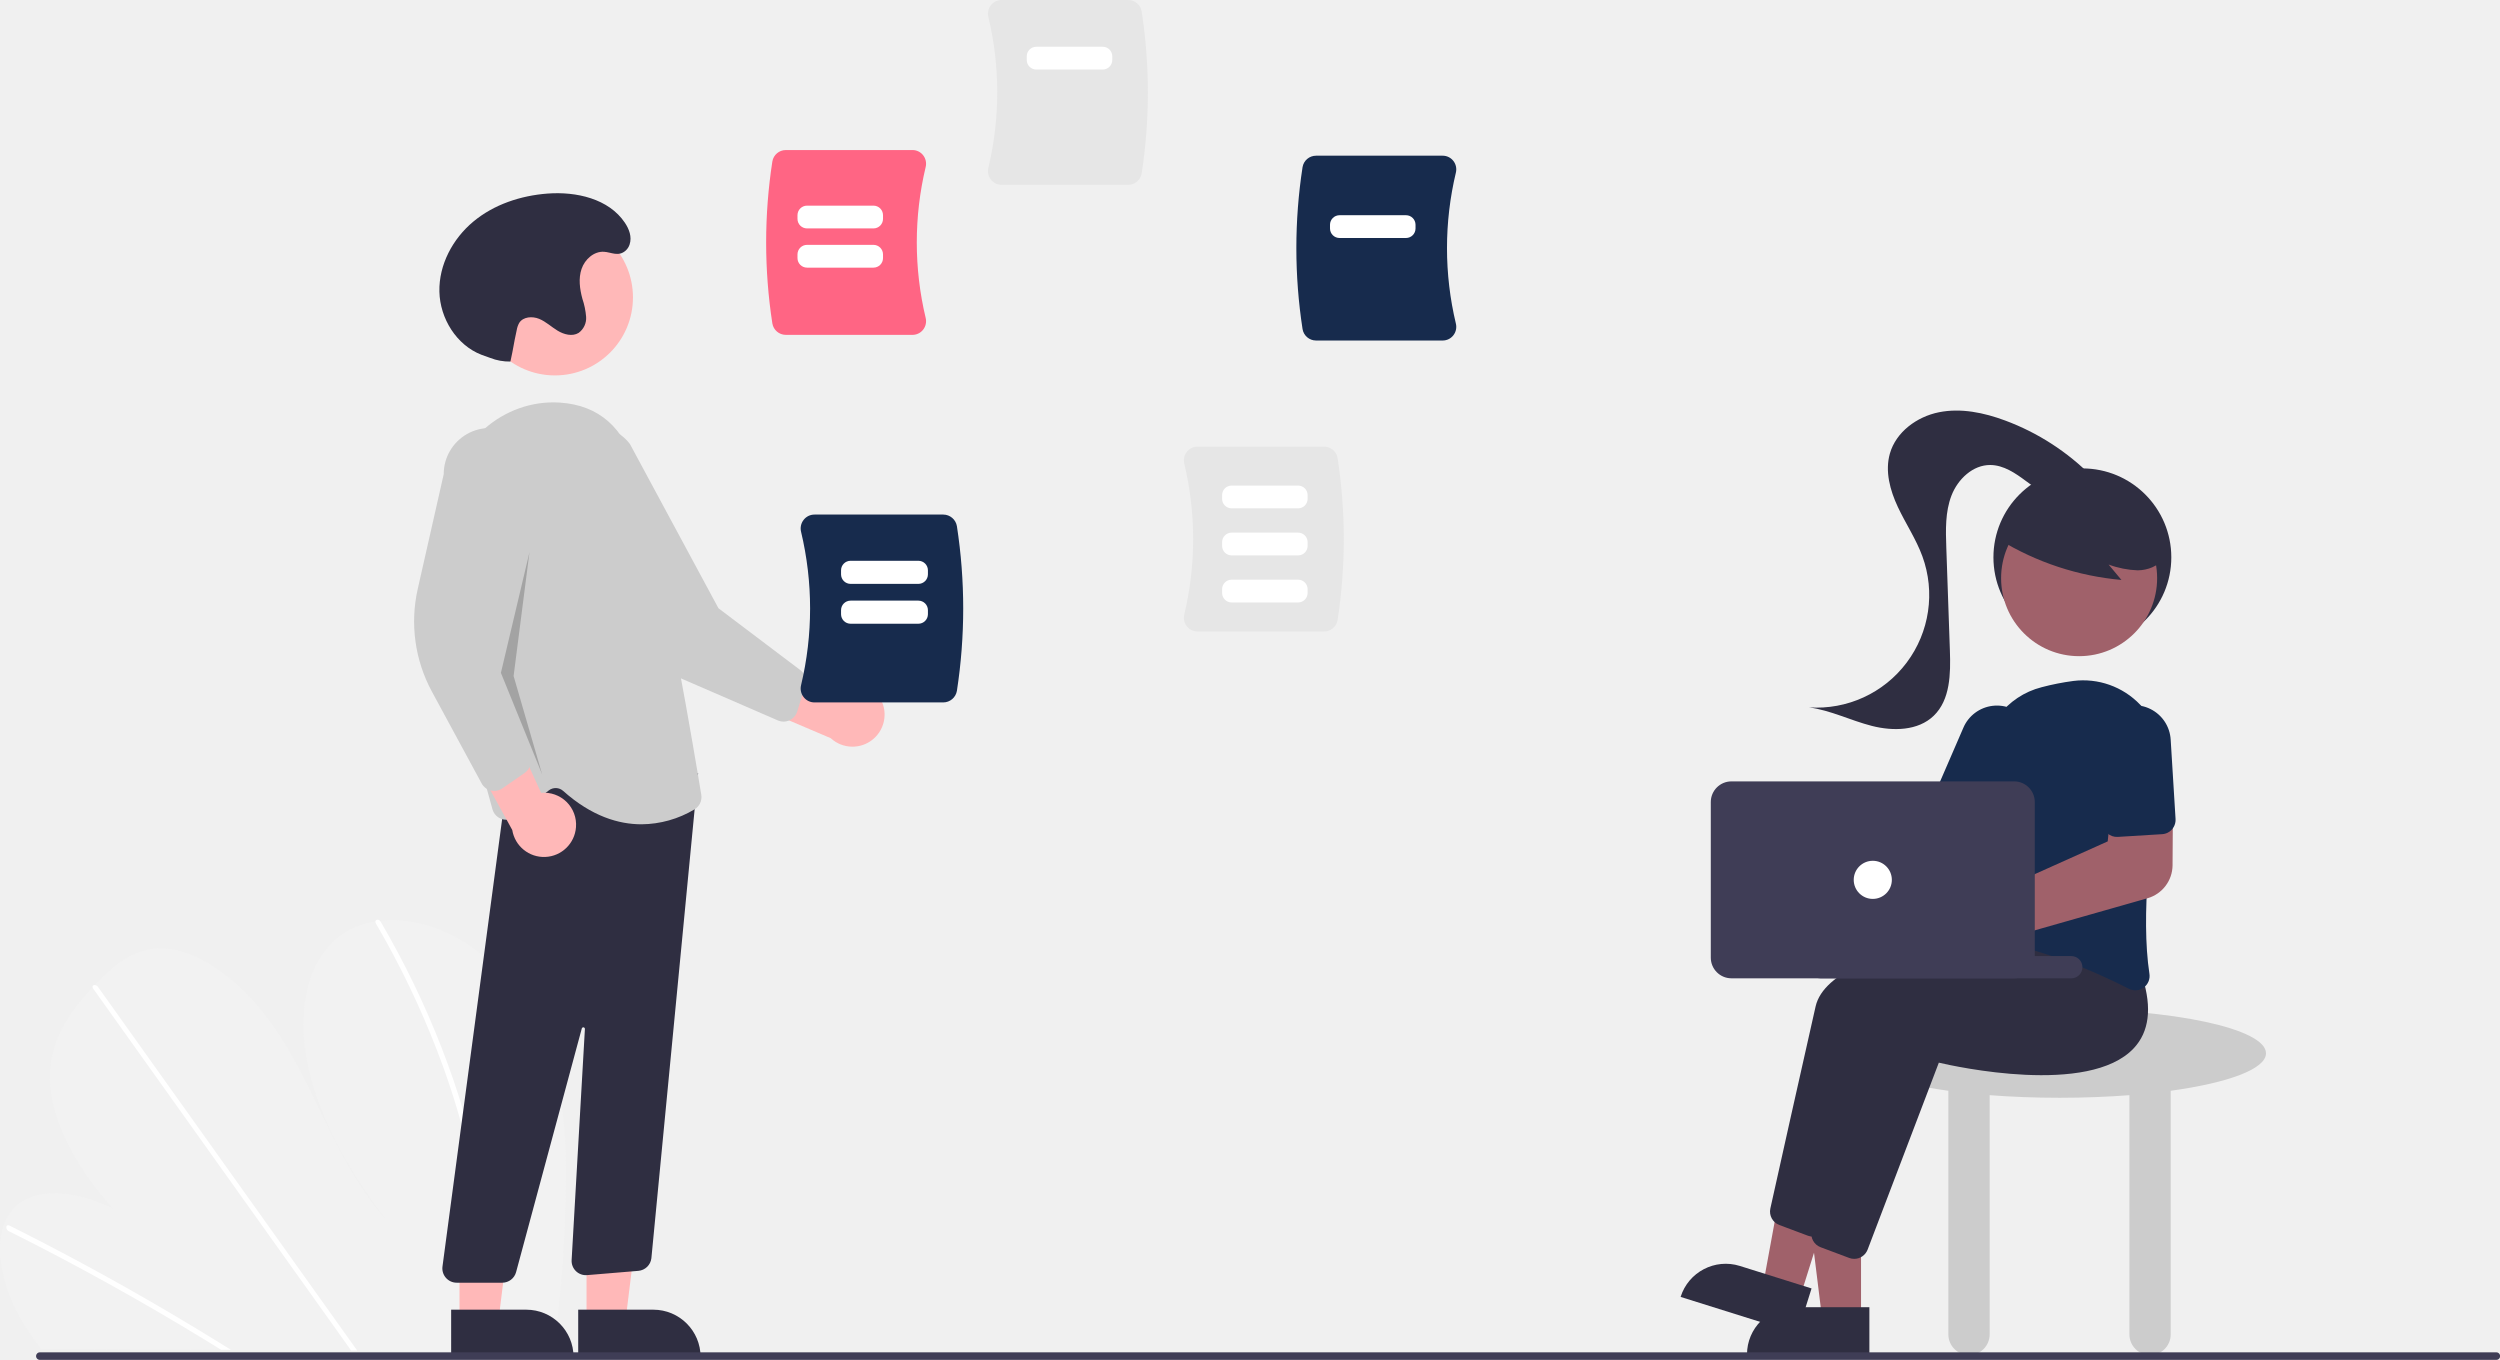
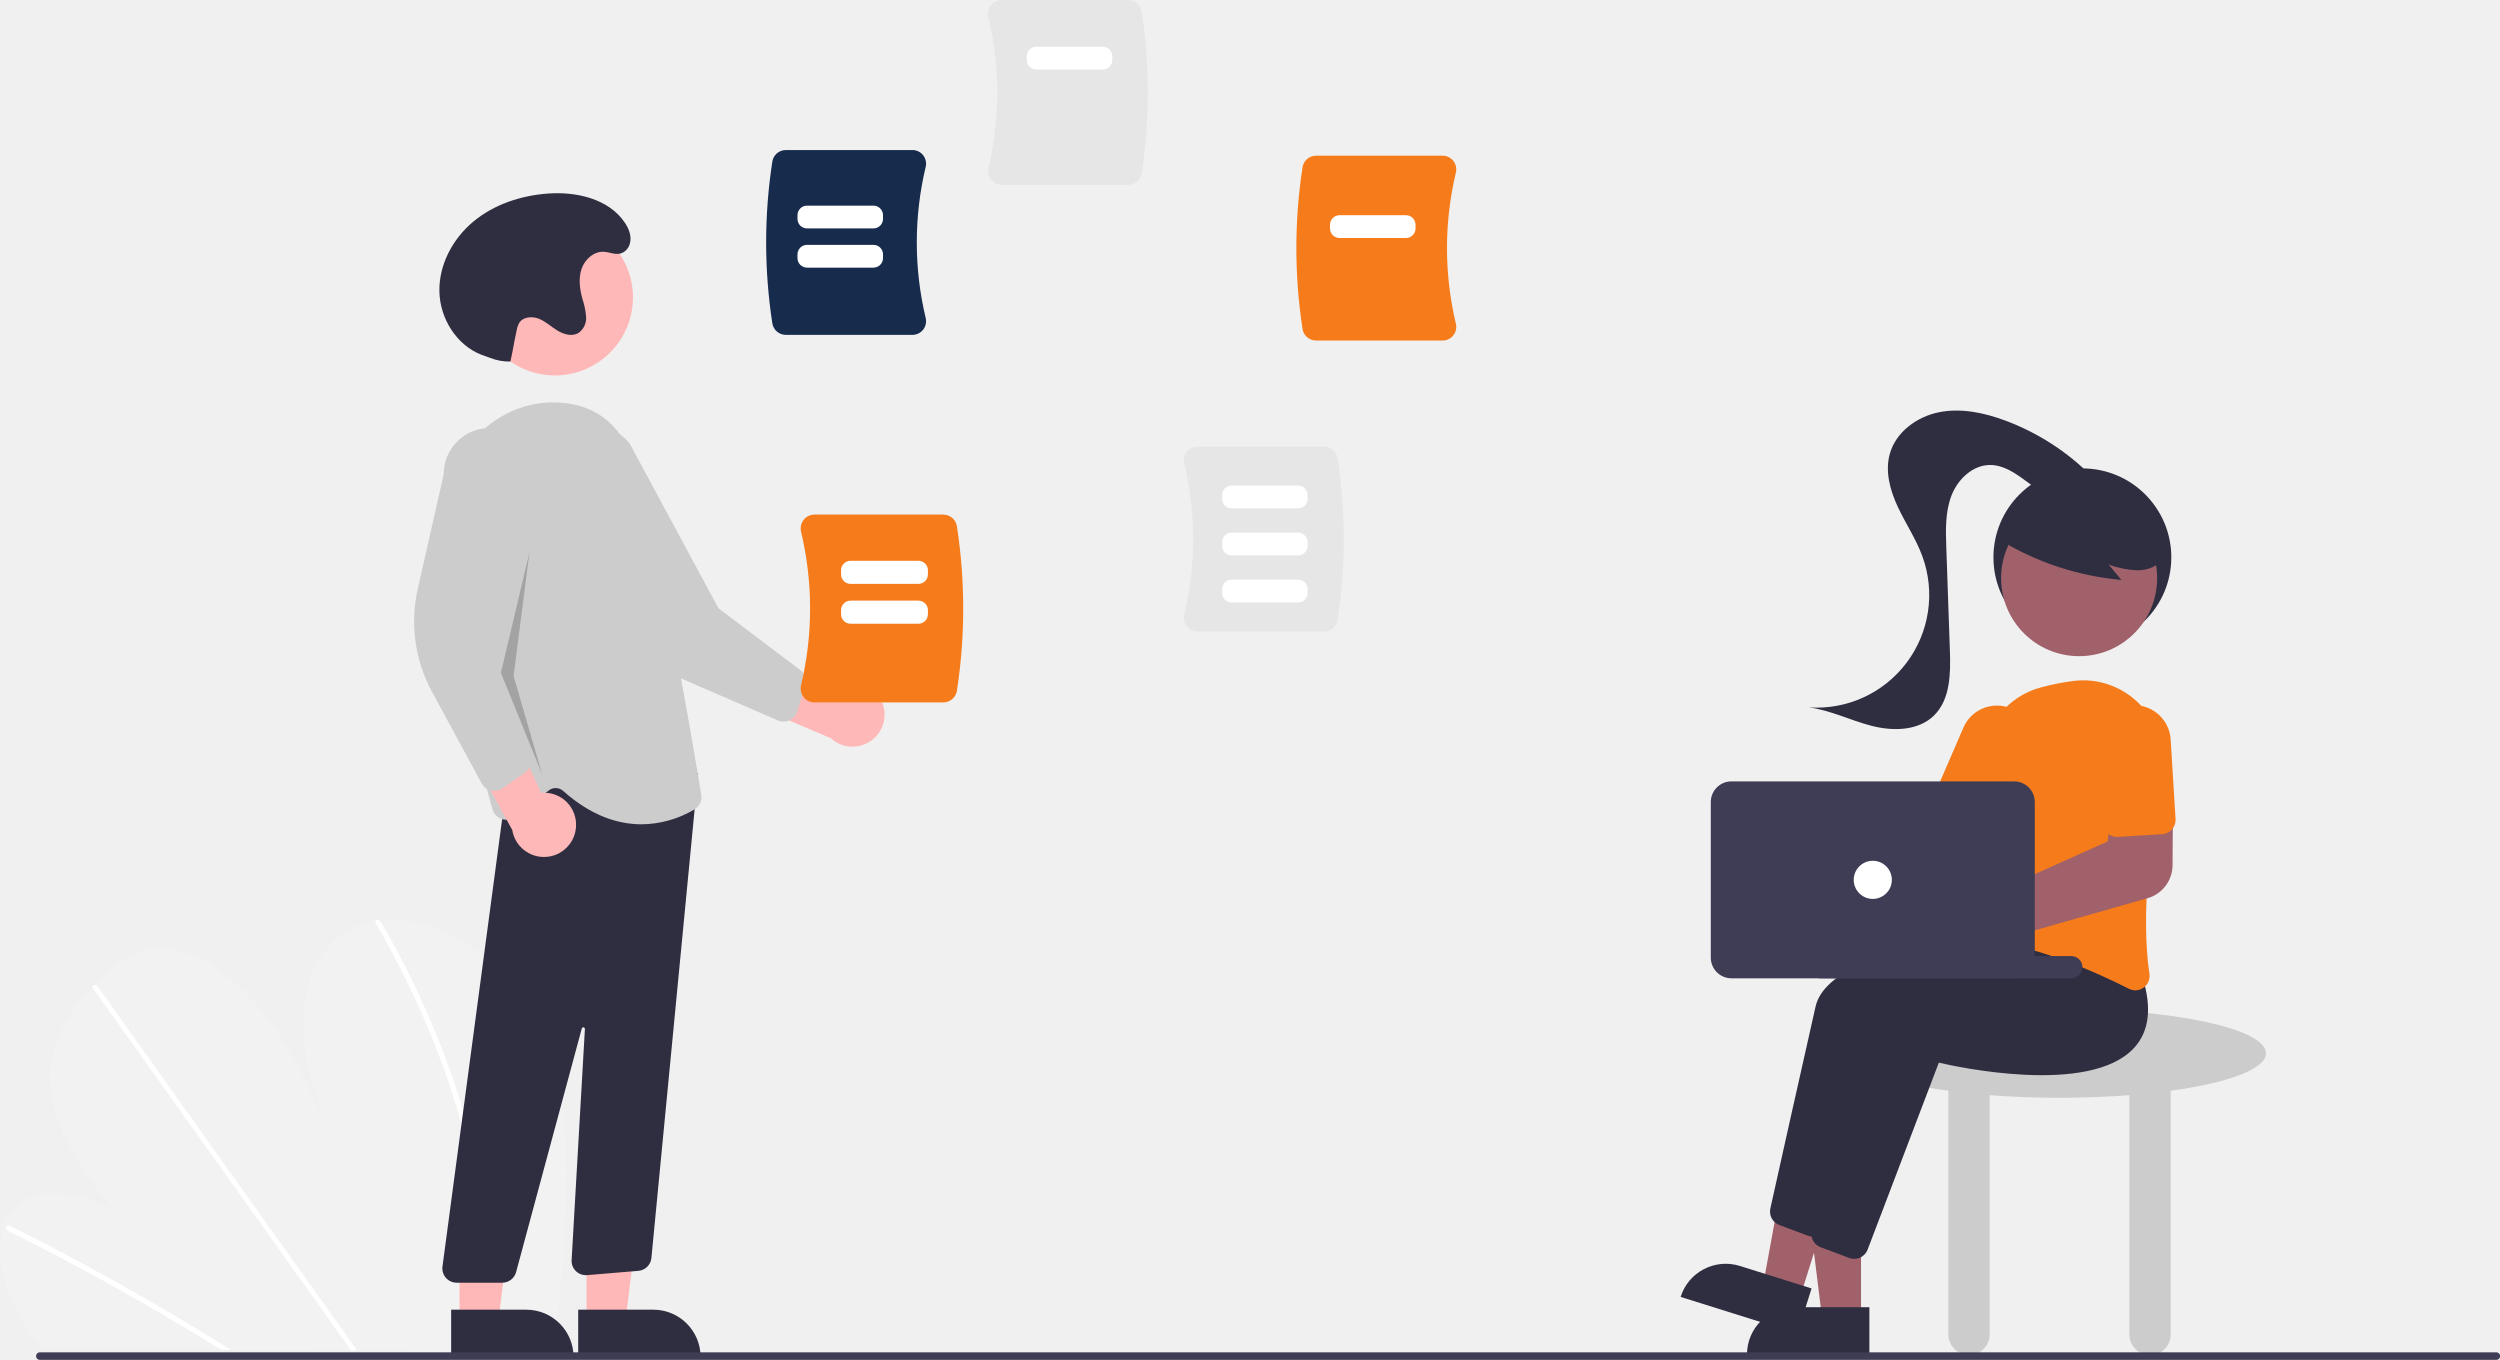
<svg xmlns="http://www.w3.org/2000/svg" id="a2525de1-ea14-4c9e-818b-1d269b9a5d3c" data-name="Layer 1" width="787.067" height="428.128" viewBox="0 0 787.067 428.128">
  <path d="M384.646,608.214a400.444,400.444,0,0,1-3.775,51.455c-.083.599-.173,1.198-.256,1.796l-161.217-.901c-.473-.595-.939-1.197-1.391-1.806-1.505-2.016-2.916-4.089-4.211-6.233-6.224-10.331-9.074-22.427-6.218-30.773l.051-.13a14.644,14.644,0,0,1,2.858-4.966c6.511-7.329,19.674-6.107,31.62-.192-10.715-11.728-19.246-26.528-19.895-39.738-.636-12.885,6.102-22.09,13.41-29.912.24-.259.48-.51.719-.761.116-.129.24-.251.356-.381,5.702-5.961,12.349-11.838,21.97-11.127,10.552.781,22.251,9.619,30.454,19.919,8.203,10.292,13.654,21.984,19.179,33.394,5.532,11.403,11.518,23.098,20.395,32.845-12.024-15.209-21.719-32.513-25.3-49.343s-.429-32.993,10.287-40.92a25.064,25.064,0,0,1,10.979-4.43c.462-.077.932-.139,1.409-.194,9.92-1.129,21.765,2.302,31.842,10.503,11.098,9.03,18.793,22.417,22.621,35.125C384.362,584.153,384.77,596.387,384.646,608.214Z" transform="translate(-206.4667 -235.9361)" fill="#f2f2f2" />
  <path d="M279.168,660.898l-3.083-.017q-1.468-.918-2.95-1.814c-.612-.386-1.23-.758-1.85-1.137q-15.338-9.368-30.869-17.971-15.516-8.611-31.188-16.428a1.292,1.292,0,0,1-.743-1.477.372.372,0,0,1,.051-.108c.146-.274.471-.387.947-.154,1.282.643,2.57,1.285,3.852,1.942q15.715,7.951,31.295,16.696,15.569,8.741,30.961,18.253c.216.131.432.27.648.401C277.218,659.689,278.19,660.293,279.168,660.898Z" transform="translate(-206.4667 -235.9361)" fill="#fff" />
  <path d="M318.917,661.12l-1.906-.011c-.43-.602-.852-1.203-1.282-1.805q-15.152-21.248-30.299-42.497-24.804-34.787-49.592-69.573a1.228,1.228,0,0,1-.214-.42c-.141-.513.236-.815.719-.761a1.448,1.448,0,0,1,1.007.641q13.906,19.508,27.805,39.002,24.674,34.613,49.342,69.218c1.046,1.464,2.092,2.936,3.138,4.4C318.065,659.917,318.494,660.519,318.917,661.12Z" transform="translate(-206.4667 -235.9361)" fill="#fff" />
  <path d="M361.386,650.05c-.097,3.213-.31,6.374-.588,9.506q-.081.899-.162,1.797l-2-.011c.061-.599.122-1.198.176-1.797.423-4.525.723-9.101.763-13.802a192.539,192.539,0,0,0-3.79-38.81,241.645,241.645,0,0,0-11.74-40.321,276.902,276.902,0,0,0-19.208-39.893,1.065,1.065,0,0,1-.177-.709c.083-.57.841-.739,1.409-.194a1.655,1.655,0,0,1,.287.363q1.384,2.38,2.717,4.774a276.709,276.709,0,0,1,18.384,40.033,240.501,240.501,0,0,1,10.944,40.381A189.953,189.953,0,0,1,361.386,650.05Z" transform="translate(-206.4667 -235.9361)" fill="#fff" />
  <path d="M919.865,567.547c0-7.732-29.102-14-65-14s-65,6.268-65,14c0,4.955,11.964,9.306,30,11.794v76.706a6.5,6.5,0,0,0,13,0v-75.324c6.872.532,14.277.824,22,.824s15.128-.292,22-.824v75.324a6.5,6.5,0,0,0,13,0V579.341C907.901,576.853,919.865,572.502,919.865,567.547Z" transform="translate(-206.4667 -235.9361)" fill="#ccc" />
  <circle cx="655.586" cy="175.468" r="28" fill="#2f2e41" />
  <polygon points="585.905 415.034 573.645 415.034 567.813 367.746 585.907 367.746 585.905 415.034" fill="#a0616a" />
  <path d="M564.888,411.531h23.644a0,0,0,0,1,0,0v14.887a0,0,0,0,1,0,0H550.001a0,0,0,0,1,0,0v0A14.887,14.887,0,0,1,564.888,411.531Z" fill="#2f2e41" />
  <polygon points="566.768 408.192 555.07 404.521 563.662 357.656 580.926 363.073 566.768 408.192" fill="#a0616a" />
  <path d="M751.801,635.462h23.644a0,0,0,0,1,0,0v14.887a0,0,0,0,1,0,0H736.914a0,0,0,0,1,0,0v0A14.887,14.887,0,0,1,751.801,635.462Z" transform="translate(20.72246 -432.8544) rotate(17.42262)" fill="#2f2e41" />
  <path d="M777.223,625.26a4.462,4.462,0,0,1-1.572-.286l-9.019-3.382a4.516,4.516,0,0,1-2.814-5.184c2.271-10.21,10.01-44.971,14.247-63.615,5.026-22.115,78.343-26.225,81.461-26.389l.256-.014,8.248,10.364c2.98,9.579,2.036,17.051-2.808,22.208-14.132,15.047-56.327,5.71-61.359,4.528L781.436,622.363A4.513,4.513,0,0,1,777.223,625.26Z" transform="translate(-206.4667 -235.9361)" fill="#2f2e41" />
  <path d="M790.223,632.26a4.462,4.462,0,0,1-1.572-.286l-9.019-3.382a4.516,4.516,0,0,1-2.814-5.184c2.271-10.21,10.01-44.971,14.247-63.615,5.026-22.115,78.343-26.225,81.461-26.389l.256-.014,8.248,10.364c2.98,9.579,2.036,17.051-2.808,22.208-14.132,15.046-56.327,5.71-61.359,4.528L794.436,629.363A4.513,4.513,0,0,1,790.223,632.26Z" transform="translate(-206.4667 -235.9361)" fill="#2f2e41" />
  <path d="M764.128,488.24a10.527,10.527,0,0,1,.885,1.402l49.32,5.196,7.1-9.734,16.091,8.794L823.579,517.52l-60.487-15.423a10.496,10.496,0,1,1,1.036-13.857Z" transform="translate(-206.4667 -235.9361)" fill="#a0616a" />
-   <path d="M878.741,547.722a4.501,4.501,0,0,1-2.05-.501c-9.862-5.015-29.066-13.699-46.875-15.517a4.392,4.392,0,0,1-3.095-1.75,4.519,4.519,0,0,1-.834-3.511c1.607-8.896,5.293-31.547,4.818-49.701a24.596,24.596,0,0,1,18.582-24.468h0A79.866,79.866,0,0,1,859.201,450.321a24.795,24.795,0,0,1,27.559,28.762c-3.176,18.813-6.377,45.09-3.595,63.433a4.507,4.507,0,0,1-1.819,4.349A4.429,4.429,0,0,1,878.741,547.722Z" transform="translate(-206.4667 -235.9361)" fill="#172b4d" />
-   <path d="M831.619,499.871a4.496,4.496,0,0,1-1.787-.373l-12.848-5.562a4.506,4.506,0,0,1-2.342-5.917l9.932-22.942a11.5,11.5,0,1,1,21.107,9.136L835.75,497.155a4.511,4.511,0,0,1-4.131,2.716Z" transform="translate(-206.4667 -235.9361)" fill="#172b4d" />
+   <path d="M878.741,547.722a4.501,4.501,0,0,1-2.05-.501c-9.862-5.015-29.066-13.699-46.875-15.517a4.392,4.392,0,0,1-3.095-1.75,4.519,4.519,0,0,1-.834-3.511c1.607-8.896,5.293-31.547,4.818-49.701a24.596,24.596,0,0,1,18.582-24.468h0A79.866,79.866,0,0,1,859.201,450.321a24.795,24.795,0,0,1,27.559,28.762c-3.176,18.813-6.377,45.09-3.595,63.433a4.507,4.507,0,0,1-1.819,4.349A4.429,4.429,0,0,1,878.741,547.722Z" transform="translate(-206.4667 -235.9361)" fill="#f67c1b" />
+   <path d="M831.619,499.871a4.496,4.496,0,0,1-1.787-.373l-12.848-5.562a4.506,4.506,0,0,1-2.342-5.917l9.932-22.942a11.5,11.5,0,1,1,21.107,9.136L835.75,497.155a4.511,4.511,0,0,1-4.131,2.716Z" transform="translate(-206.4667 -235.9361)" fill="#f67c1b" />
  <circle cx="654.562" cy="182.019" r="24.561" fill="#a0616a" />
  <path d="M836.026,405.888a88.59,88.59,0,0,0,38.326,12.628l-4.04-4.841a29.688,29.688,0,0,0,9.171,1.821c3.13-.049,6.41-1.254,8.186-3.832a9.342,9.342,0,0,0,.625-8.63,17.694,17.694,0,0,0-5.566-6.96,33.139,33.139,0,0,0-30.844-5.512,19.806,19.806,0,0,0-9.212,5.909c-2.328,2.872-6.811,5.432-5.619,8.932Z" transform="translate(-206.4667 -235.9361)" fill="#2f2e41" />
  <path d="M865.158,386.067a75.485,75.485,0,0,0-27.463-17.759c-6.639-2.459-13.865-3.979-20.805-2.582s-13.504,6.198-15.44,13.008c-1.583,5.568.052,11.564,2.509,16.806s5.738,10.102,7.725,15.54a35.468,35.468,0,0,1-35.689,47.562c6.819.914,13.105,4.119,19.771,5.825s14.533,1.59,19.486-3.185c5.241-5.052,5.346-13.267,5.092-20.542q-.565-16.222-1.13-32.445c-.192-5.515-.356-11.208,1.633-16.356s6.716-9.656,12.235-9.609c4.183.035,7.884,2.569,11.239,5.068s6.904,5.165,11.071,5.536,8.923-2.711,8.611-6.883" transform="translate(-206.4667 -235.9361)" fill="#2f2e41" />
  <path d="M819.736,541.413a11.004,11.004,0,1,1,4.242-21.164h0a10.567,10.567,0,0,1,1.312.665l44.741-20.087,1.257-12.134,19.286-.516-.128,20.202a10.88,10.88,0,0,1-7.861,10.343l-52.322,14.893a10.259,10.259,0,0,1-.359,1.019,11.045,11.045,0,0,1-10.167,6.78Z" transform="translate(-206.4667 -235.9361)" fill="#a0616a" />
-   <path d="M888.939,498.08a4.496,4.496,0,0,1-1.762.476l-13.974.859a4.506,4.506,0,0,1-4.768-4.215l-1.534-24.953a11.5,11.5,0,1,1,22.956-1.412l1.534,24.953a4.511,4.511,0,0,1-2.453,4.292Z" transform="translate(-206.4667 -235.9361)" fill="#172b4d" />
+   <path d="M888.939,498.08a4.496,4.496,0,0,1-1.762.476l-13.974.859a4.506,4.506,0,0,1-4.768-4.215l-1.534-24.953a11.5,11.5,0,1,1,22.956-1.412l1.534,24.953a4.511,4.511,0,0,1-2.453,4.292Z" transform="translate(-206.4667 -235.9361)" fill="#f67c1b" />
  <path d="M779.57,536.936h79a3.5,3.5,0,0,1,3.5,3.5v0a3.5,3.5,0,0,1-3.5,3.5h-79a3.5,3.5,0,0,1-3.5-3.5v0A3.5,3.5,0,0,1,779.57,536.936Z" transform="translate(1431.673 844.9361) rotate(180)" fill="#3f3d56" />
  <path d="M745.07,537.436v-49a6.507,6.507,0,0,1,6.5-6.5h89a6.507,6.507,0,0,1,6.5,6.5v49a6.507,6.507,0,0,1-6.5,6.5h-89A6.507,6.507,0,0,1,745.07,537.436Z" transform="translate(-206.4667 -235.9361)" fill="#3f3d56" />
  <circle cx="589.603" cy="277" r="6" fill="#fff" />
  <path d="M483.247,455.273a10.056,10.056,0,0,0-15.32-1.744l-31.754-16.39,1.974,18.464,29.852,12.734a10.11,10.11,0,0,0,15.249-13.064Z" transform="translate(-206.4667 -235.9361)" fill="#ffb8b8" />
  <path d="M455.027,462.706a4.505,4.505,0,0,1-3.669.039L421.196,449.661A46.373,46.373,0,0,1,397.734,426.963l-15.857-33.471a14.497,14.497,0,1,1,22.901-17.781l27.873,51.714,25.737,19.442a4.515,4.515,0,0,1,1.587,4.921l-2.526,8.159a4.506,4.506,0,0,1-1.524,2.211A4.455,4.455,0,0,1,455.027,462.706Z" transform="translate(-206.4667 -235.9361)" fill="#ccc" />
  <circle cx="174.712" cy="93.631" r="24.561" fill="#ffb8b8" />
  <polygon points="184.661 415.827 196.92 415.827 202.753 368.539 184.658 368.539 184.661 415.827" fill="#ffb8b8" />
  <path d="M388.5,648.26h38.531a0,0,0,0,1,0,0v14.887a0,0,0,0,1,0,0H403.387a14.887,14.887,0,0,1-14.887-14.887v0A0,0,0,0,1,388.5,648.26Z" transform="translate(609.0948 1075.452) rotate(179.9974)" fill="#2f2e41" />
  <polygon points="144.661 415.827 156.92 415.827 162.753 368.539 144.658 368.539 144.661 415.827" fill="#ffb8b8" />
  <path d="M348.5,648.26h38.531a0,0,0,0,1,0,0v14.887a0,0,0,0,1,0,0H363.387a14.887,14.887,0,0,1-14.887-14.887v0A0,0,0,0,1,348.5,648.26Z" transform="translate(529.0948 1075.454) rotate(179.9974)" fill="#2f2e41" />
  <path d="M346.847,638.228a4.499,4.499,0,0,1-1.075-3.559l21.465-160.985,53.329,9.057,5.691-3.415L411.539,632.07a4.512,4.512,0,0,1-4.096,3.964l-16.148,1.346a4.499,4.499,0,0,1-4.866-4.742l4.181-72.742a.5.5,0,0,0-.982-.16l-20.683,76.7a4.508,4.508,0,0,1-4.345,3.329h-14.367A4.498,4.498,0,0,1,346.847,638.228Z" transform="translate(-206.4667 -235.9361)" fill="#2f2e41" />
  <path d="M383.779,484.952a3.533,3.533,0,0,0-4.516-.188l-10.662,8.293a4.496,4.496,0,0,1-7.087-2.307c-5.23-18.315-17.078-64.418-14.159-96.866,1.655-18.393,17.537-32.371,35.405-31.198,12.216.814,20.252,7.861,23.886,20.944,8.923,32.122,18.728,91.044,20.603,102.53a4.48,4.48,0,0,1-2.136,4.589A32.939,32.939,0,0,1,408.42,495.447C401.301,495.447,392.765,492.968,383.779,484.952Z" transform="translate(-206.4667 -235.9361)" fill="#ccc" />
  <path d="M387.802,496.379a10.056,10.056,0,0,0-10.979-10.827l-14.872-32.493-9.842,15.747L367.741,497.248a10.11,10.11,0,0,0,20.061-.869Z" transform="translate(-206.4667 -235.9361)" fill="#ffb8b8" />
  <path d="M361.01,484.812a4.505,4.505,0,0,1-2.911-2.233l-15.659-28.909a46.373,46.373,0,0,1-4.454-32.339l8.178-36.123a14.497,14.497,0,1,1,28.993.142l-9.981,57.893,8.254,31.181a4.515,4.515,0,0,1-1.789,4.852l-7.023,4.861a4.506,4.506,0,0,1-2.564.8A4.455,4.455,0,0,1,361.01,484.812Z" transform="translate(-206.4667 -235.9361)" fill="#ccc" />
  <polygon points="166.697 173.828 157.697 211.828 170.697 243.828 161.697 212.828 166.697 173.828" opacity="0.2" />
  <path d="M367.163,349.764a16.538,16.538,0,0,1-6.388-1.156c-.894-.345-1.822-.628-2.715-.973-7.882-3.045-13.074-11.439-13.26-19.887s4.189-16.646,10.685-22.05,14.91-8.177,23.335-8.819c9.075-.691,19.294,1.61,24.365,9.168,1.35,2.012,2.294,4.453,1.494,6.882a4.403,4.403,0,0,1-1.241,1.906c-2.265,2.015-4.522.5-6.831.366-3.173-.184-6.023,2.385-7.048,5.394s-.573,6.322.254,9.391a23.46,23.46,0,0,1,1.182,5.71,5.741,5.741,0,0,1-2.379,5.055c-1.983,1.199-4.587.505-6.571-.692s-3.698-2.86-5.842-3.741-5.022-.685-6.27,1.267a6.935,6.935,0,0,0-.793,2.289c-1.118,5.095-.861,4.795-1.98,9.89Z" transform="translate(-206.4667 -235.9361)" fill="#2f2e41" />
  <path d="M580.115,433.115a4.32,4.32,0,0,1-.807-3.705,102.328,102.328,0,0,0-0-47.525,4.321,4.321,0,0,1,.808-3.705,4.248,4.248,0,0,1,3.355-1.626h39.872a4.302,4.302,0,0,1,4.237,3.606,167.487,167.487,0,0,1,0,50.975,4.302,4.302,0,0,1-4.237,3.606H583.47A4.248,4.248,0,0,1,580.115,433.115Z" transform="translate(-206.4667 -235.9361)" fill="#e6e6e6" />
  <path d="M518.434,292.497a4.318,4.318,0,0,1-.807-3.705,102.332,102.332,0,0,0,0-47.525,4.318,4.318,0,0,1,.807-3.705,4.247,4.247,0,0,1,3.355-1.626h39.873a4.303,4.303,0,0,1,4.237,3.606,167.487,167.487,0,0,1,0,50.975,4.303,4.303,0,0,1-4.237,3.606H521.789A4.247,4.247,0,0,1,518.434,292.497Z" transform="translate(-206.4667 -235.9361)" fill="#e6e6e6" />
-   <path d="M616.545,339.535a167.487,167.487,0,0,1,0-50.975,4.302,4.302,0,0,1,4.237-3.606h39.873a4.247,4.247,0,0,1,3.355,1.626,4.319,4.319,0,0,1,.807,3.705,102.328,102.328,0,0,0-0,47.525,4.318,4.318,0,0,1-.807,3.705,4.247,4.247,0,0,1-3.355,1.626H620.782A4.302,4.302,0,0,1,616.545,339.535Z" transform="translate(-206.4667 -235.9361)" fill="#172b4d" />
-   <path d="M449.622,337.755a167.506,167.506,0,0,1,0-50.975,4.303,4.303,0,0,1,4.237-3.606h39.873a4.247,4.247,0,0,1,3.355,1.626,4.319,4.319,0,0,1,.807,3.705,102.328,102.328,0,0,0-0,47.525,4.318,4.318,0,0,1-.807,3.705,4.247,4.247,0,0,1-3.355,1.626H453.86A4.303,4.303,0,0,1,449.622,337.755Z" transform="translate(-206.4667 -235.9361)" fill="#ff6584" />
-   <path d="M459.484,455.426a4.391,4.391,0,0,1-.821-3.766,104.001,104.001,0,0,0-0-48.306,4.392,4.392,0,0,1,.821-3.766,4.318,4.318,0,0,1,3.41-1.652H503.422a4.373,4.373,0,0,1,4.307,3.665,170.238,170.238,0,0,1,0,51.813,4.373,4.373,0,0,1-4.307,3.665H462.895A4.318,4.318,0,0,1,459.484,455.426Z" transform="translate(-206.4667 -235.9361)" fill="#172b4d" />
+   <path d="M616.545,339.535a167.487,167.487,0,0,1,0-50.975,4.302,4.302,0,0,1,4.237-3.606h39.873a4.247,4.247,0,0,1,3.355,1.626,4.319,4.319,0,0,1,.807,3.705,102.328,102.328,0,0,0-0,47.525,4.318,4.318,0,0,1-.807,3.705,4.247,4.247,0,0,1-3.355,1.626H620.782A4.302,4.302,0,0,1,616.545,339.535Z" transform="translate(-206.4667 -235.9361)" fill="#f67c1b" />
+   <path d="M449.622,337.755a167.506,167.506,0,0,1,0-50.975,4.303,4.303,0,0,1,4.237-3.606h39.873a4.247,4.247,0,0,1,3.355,1.626,4.319,4.319,0,0,1,.807,3.705,102.328,102.328,0,0,0-0,47.525,4.318,4.318,0,0,1-.807,3.705,4.247,4.247,0,0,1-3.355,1.626H453.86A4.303,4.303,0,0,1,449.622,337.755Z" transform="translate(-206.4667 -235.9361)" fill="#172b4d" />
+   <path d="M459.484,455.426a4.391,4.391,0,0,1-.821-3.766,104.001,104.001,0,0,0-0-48.306,4.392,4.392,0,0,1,.821-3.766,4.318,4.318,0,0,1,3.41-1.652H503.422a4.373,4.373,0,0,1,4.307,3.665,170.238,170.238,0,0,1,0,51.813,4.373,4.373,0,0,1-4.307,3.665H462.895A4.318,4.318,0,0,1,459.484,455.426Z" transform="translate(-206.4667 -235.9361)" fill="#f67c1b" />
  <path d="M219.049,664.064h773.294a1.191,1.191,0,1,0,0-2.381h-773.294a1.191,1.191,0,1,0,0,2.381Z" transform="translate(-206.4667 -235.9361)" fill="#3f3d56" />
  <path d="M495.601,419.758H474.252a3.003,3.003,0,0,1-3-3V415.484a3.003,3.003,0,0,1,3-3h21.349a3.003,3.003,0,0,1,3,3v1.274A3.003,3.003,0,0,1,495.601,419.758Z" transform="translate(-206.4667 -235.9361)" fill="#fff" />
  <path d="M495.601,432.305H474.252a3.003,3.003,0,0,1-3-3v-1.274a3.003,3.003,0,0,1,3-3h21.349a3.003,3.003,0,0,1,3,3v1.274A3.003,3.003,0,0,1,495.601,432.305Z" transform="translate(-206.4667 -235.9361)" fill="#fff" />
  <path d="M481.462,307.85H460.538a3.003,3.003,0,0,1-3-3v-1.172a3.003,3.003,0,0,1,3-3H481.462a3.003,3.003,0,0,1,3,3v1.172A3.003,3.003,0,0,1,481.462,307.85Z" transform="translate(-206.4667 -235.9361)" fill="#fff" />
  <path d="M615.141,395.98H594.218a3.003,3.003,0,0,1-3-3v-1.172a3.003,3.003,0,0,1,3-3h20.923a3.003,3.003,0,0,1,3,3v1.172A3.003,3.003,0,0,1,615.141,395.98Z" transform="translate(-206.4667 -235.9361)" fill="#fff" />
  <path d="M615.141,410.793H594.218a3.003,3.003,0,0,1-3-3v-1.172a3.003,3.003,0,0,1,3-3h20.923a3.003,3.003,0,0,1,3,3v1.172A3.003,3.003,0,0,1,615.141,410.793Z" transform="translate(-206.4667 -235.9361)" fill="#fff" />
  <path d="M615.141,425.607H594.218a3.003,3.003,0,0,1-3-3V421.434a3.003,3.003,0,0,1,3-3h20.923a3.003,3.003,0,0,1,3,3v1.172A3.003,3.003,0,0,1,615.141,425.607Z" transform="translate(-206.4667 -235.9361)" fill="#fff" />
  <path d="M481.462,320.195H460.538a3.003,3.003,0,0,1-3-3v-1.172a3.003,3.003,0,0,1,3-3H481.462a3.003,3.003,0,0,1,3,3v1.172A3.003,3.003,0,0,1,481.462,320.195Z" transform="translate(-206.4667 -235.9361)" fill="#fff" />
  <path d="M553.639,257.831H532.716a3.003,3.003,0,0,1-3-3v-1.172a3.003,3.003,0,0,1,3-3H553.639a3.003,3.003,0,0,1,3,3v1.172A3.003,3.003,0,0,1,553.639,257.831Z" transform="translate(-206.4667 -235.9361)" fill="#fff" />
  <path d="M649.113,310.865H628.189a3.003,3.003,0,0,1-3-3V306.692a3.003,3.003,0,0,1,3-3h20.924a3.003,3.003,0,0,1,3,3v1.172A3.003,3.003,0,0,1,649.113,310.865Z" transform="translate(-206.4667 -235.9361)" fill="#fff" />
</svg>
